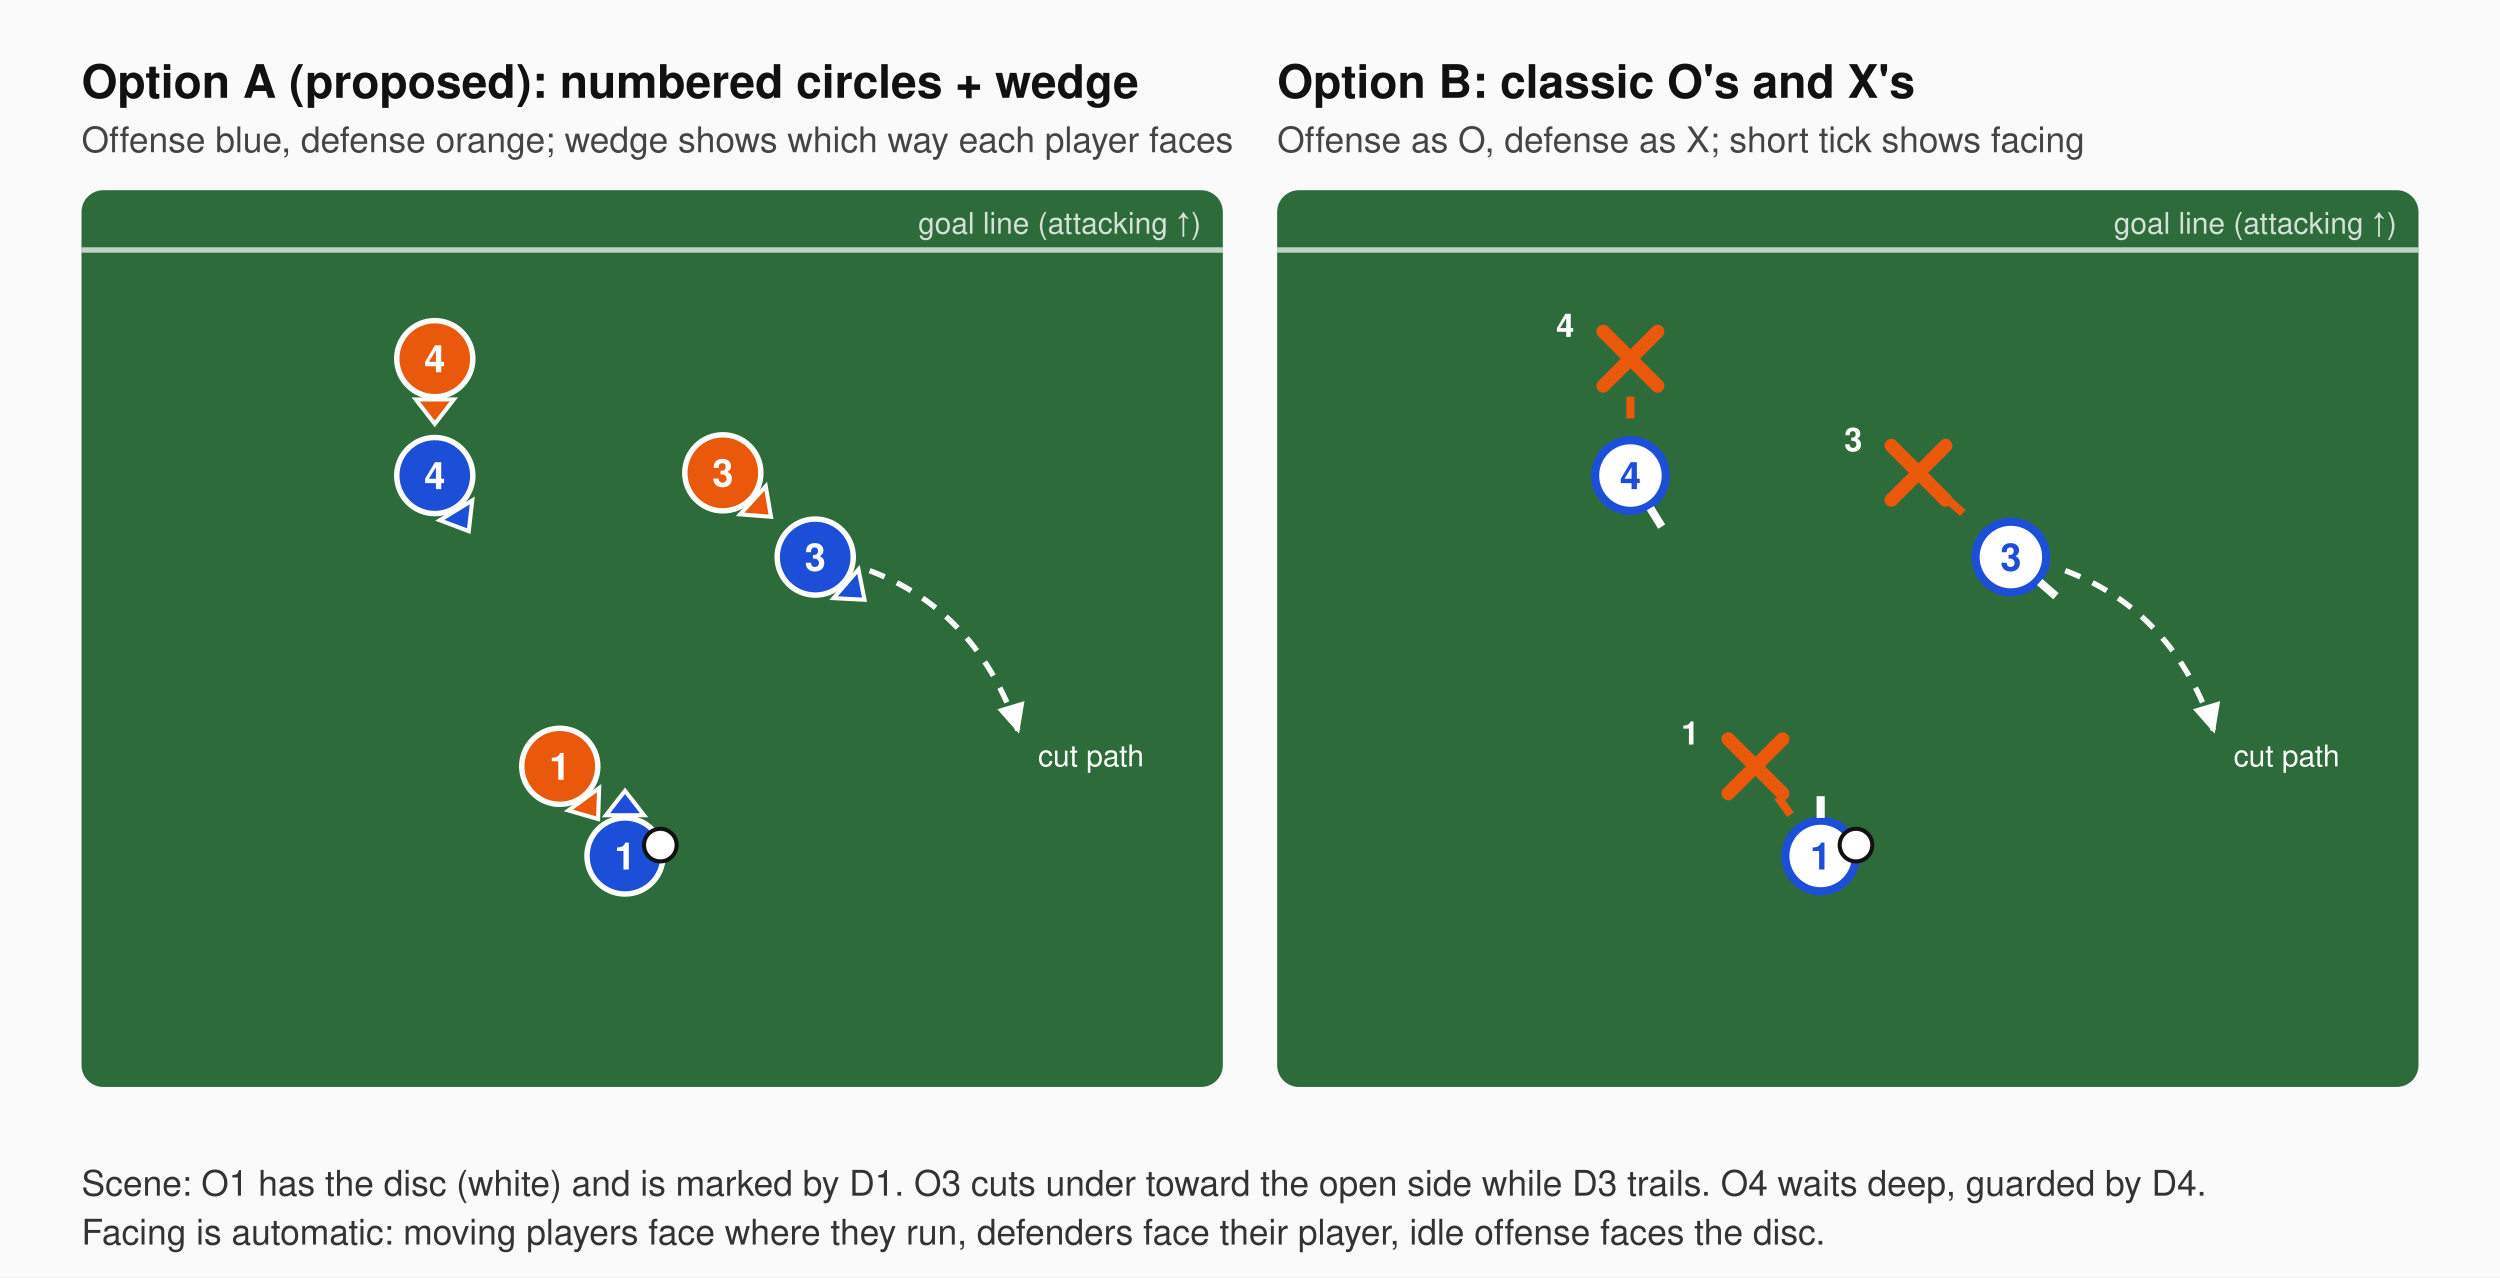
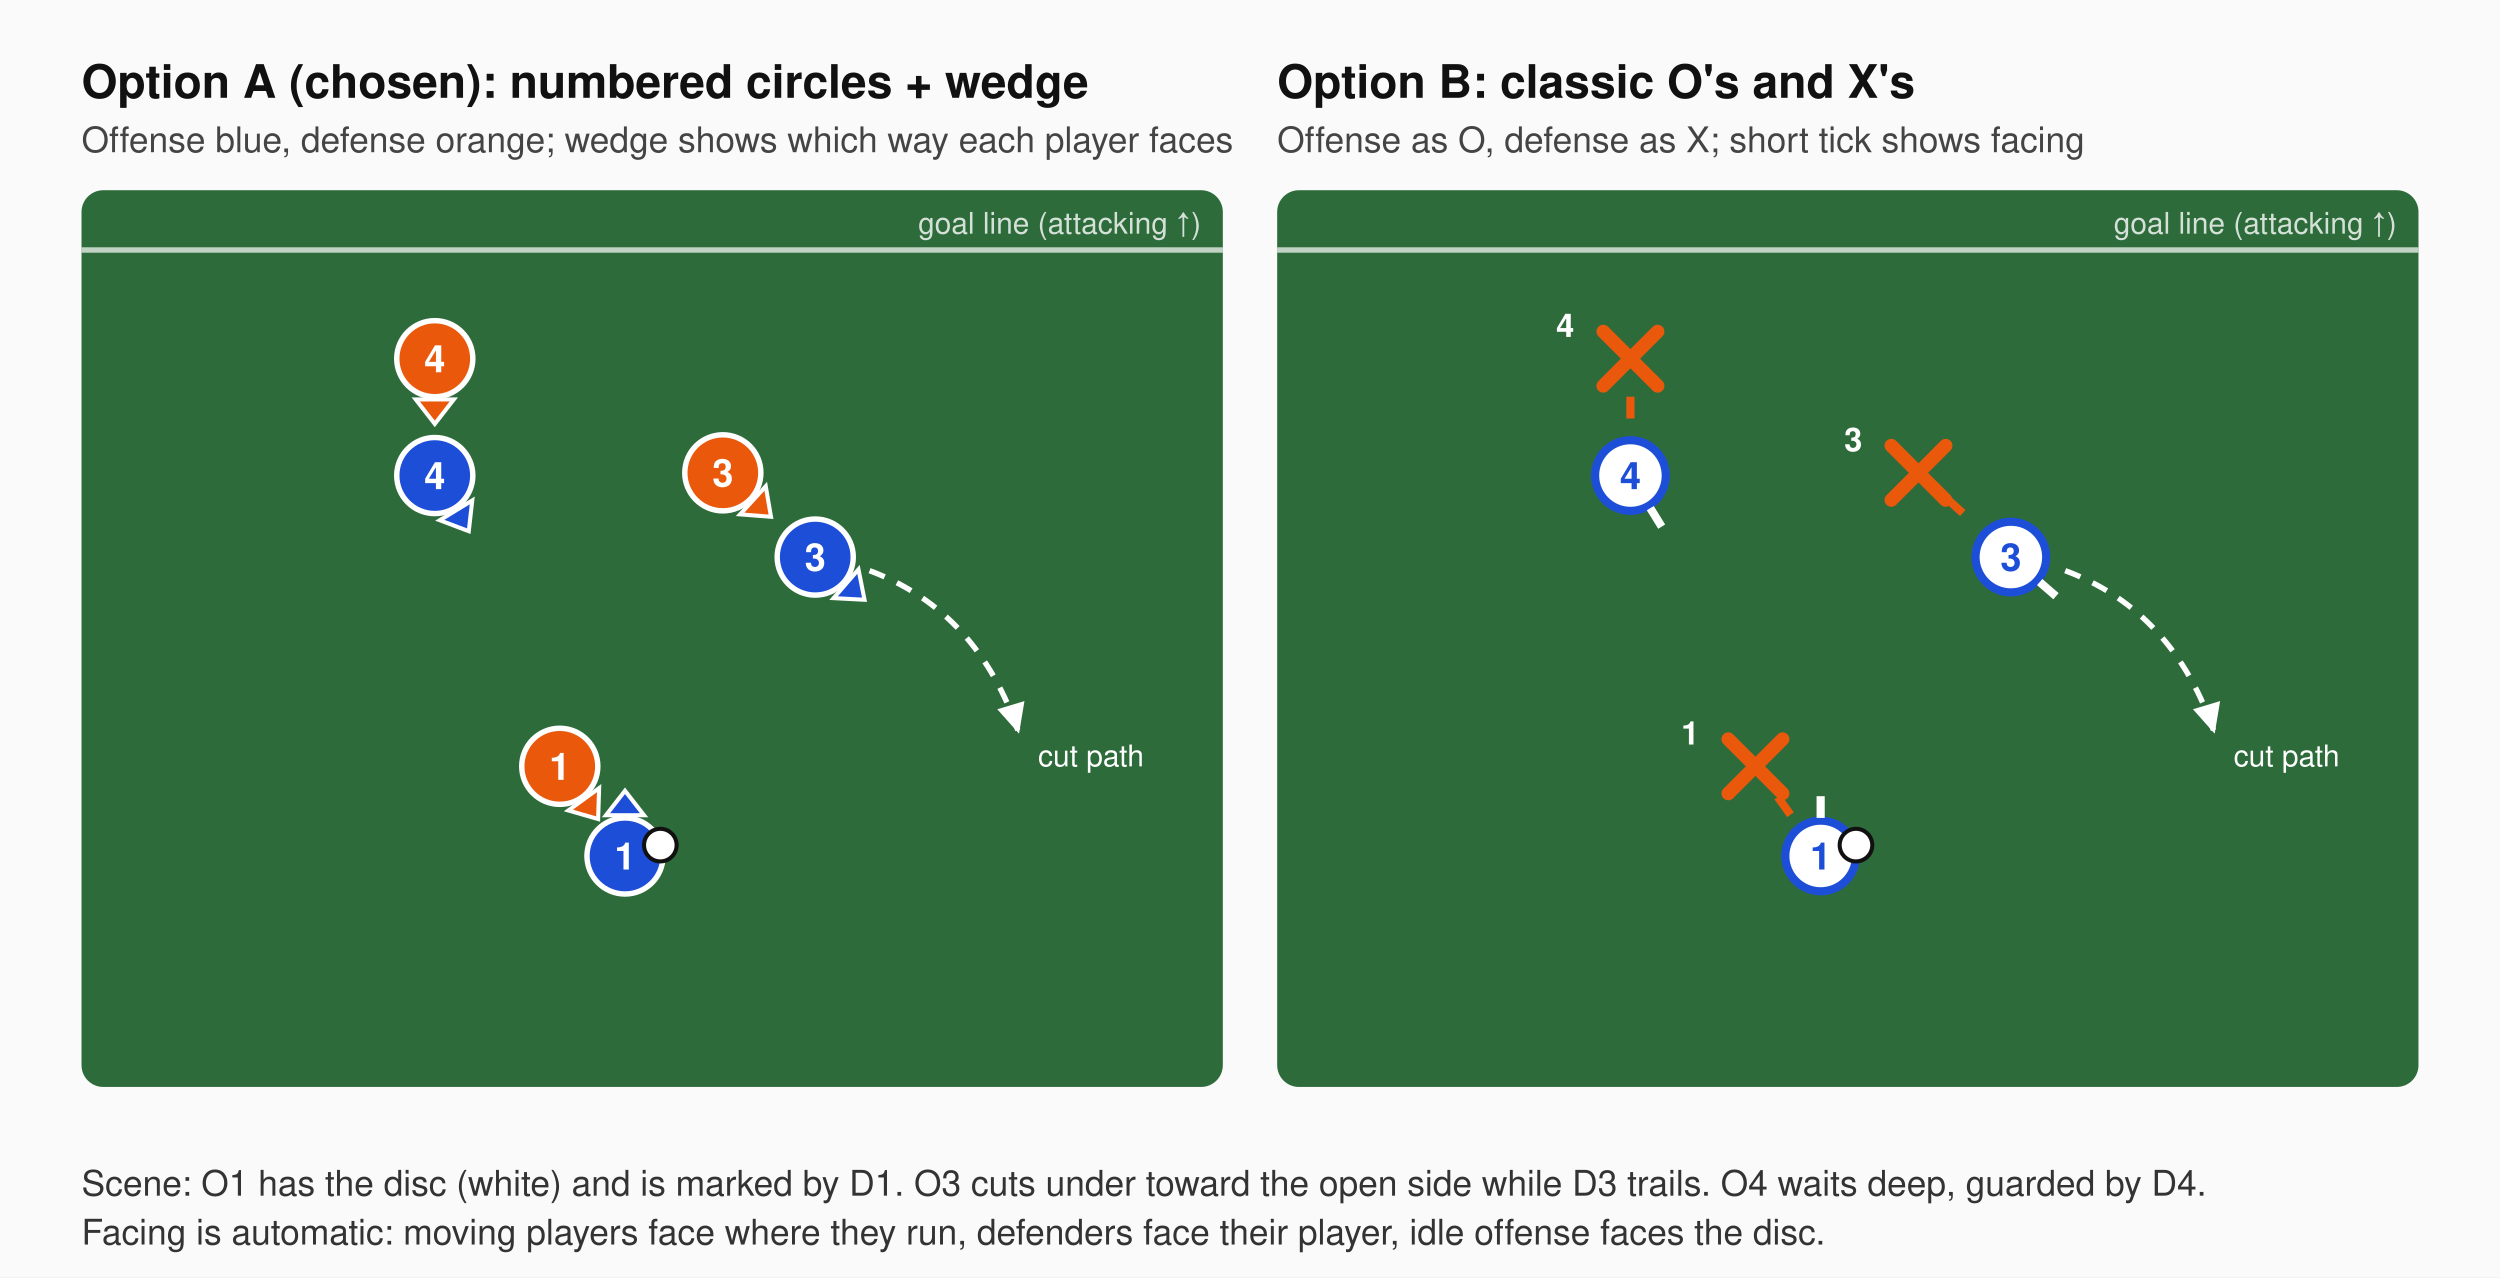
<svg xmlns="http://www.w3.org/2000/svg" width="920" height="470" viewBox="0 0 920 470" font-family="Helvetica, Arial, sans-serif">
  <rect width="920" height="470" fill="#fafafa" />
  <g transform="translate(30,70)">
-     <text x="0" y="-34" font-size="17" font-weight="700" fill="#111">Option A (proposed): numbered circles + wedge</text>
+     <text x="0" y="-34" font-size="17" font-weight="700" fill="#111">Option A (chosen): numbered circles + wedge</text>
    <text x="0" y="-14" font-size="13" fill="#444">Offense blue, defense orange; wedge shows which way each player faces</text>
    <rect width="420" height="330" rx="8" fill="#2E6B3A" />
    <line x1="0" y1="22" x2="420" y2="22" stroke="#fff" stroke-opacity=".7" stroke-width="2" />
    <text x="412" y="16" font-size="11" fill="#fff" fill-opacity=".8" text-anchor="end">goal line (attacking ↑)</text>
    <path d="M290,140 Q330,155 345,200" fill="none" stroke="#fff" stroke-width="2" stroke-dasharray="6 5" />
    <path d="M345,200 l-8,-9 l10,-3 z" fill="#fff" />
    <text x="352" y="212" font-size="11" fill="#fff">cut path</text>
    <g transform="translate(200,245)">
      <path d="M15,-7 L24,0 L15,7 Z" fill="#1D4ED8" stroke="#fff" stroke-width="1.5" transform="rotate(-90.0)" />
      <circle r="14" fill="#1D4ED8" stroke="#fff" stroke-width="2" />
      <text y="5" font-size="14" font-weight="700" fill="#fff" text-anchor="middle">1</text>
    </g>
    <g transform="translate(176,212)">
      <path d="M15,-7 L24,0 L15,7 Z" fill="#EA580C" stroke="#fff" stroke-width="1.5" transform="rotate(54.0)" />
      <circle r="14" fill="#EA580C" stroke="#fff" stroke-width="2" />
      <text y="5" font-size="14" font-weight="700" fill="#fff" text-anchor="middle">1</text>
    </g>
    <g transform="translate(270,135)">
      <path d="M15,-7 L24,0 L15,7 Z" fill="#1D4ED8" stroke="#fff" stroke-width="1.5" transform="rotate(40.9)" />
      <circle r="14" fill="#1D4ED8" stroke="#fff" stroke-width="2" />
      <text y="5" font-size="14" font-weight="700" fill="#fff" text-anchor="middle">3</text>
    </g>
    <g transform="translate(236,104)">
      <path d="M15,-7 L24,0 L15,7 Z" fill="#EA580C" stroke="#fff" stroke-width="1.5" transform="rotate(42.4)" />
      <circle r="14" fill="#EA580C" stroke="#fff" stroke-width="2" />
      <text y="5" font-size="14" font-weight="700" fill="#fff" text-anchor="middle">3</text>
    </g>
    <g transform="translate(130,105)">
      <path d="M15,-7 L24,0 L15,7 Z" fill="#1D4ED8" stroke="#fff" stroke-width="1.5" transform="rotate(58.6)" />
      <circle r="14" fill="#1D4ED8" stroke="#fff" stroke-width="2" />
      <text y="5" font-size="14" font-weight="700" fill="#fff" text-anchor="middle">4</text>
    </g>
    <g transform="translate(130,62)">
      <path d="M15,-7 L24,0 L15,7 Z" fill="#EA580C" stroke="#fff" stroke-width="1.5" transform="rotate(90.0)" />
      <circle r="14" fill="#EA580C" stroke="#fff" stroke-width="2" />
      <text y="5" font-size="14" font-weight="700" fill="#fff" text-anchor="middle">4</text>
    </g>
    <circle cx="213" cy="241" r="6" fill="#fff" stroke="#111" stroke-width="1.5" />
  </g>
  <g transform="translate(470,70)">
    <text x="0" y="-34" font-size="17" font-weight="700" fill="#111">Option B: classic O's and X's</text>
    <text x="0" y="-14" font-size="13" fill="#444">Offense as O, defense as X; short tick shows facing</text>
    <rect width="420" height="330" rx="8" fill="#2E6B3A" />
    <line x1="0" y1="22" x2="420" y2="22" stroke="#fff" stroke-opacity=".7" stroke-width="2" />
    <text x="412" y="16" font-size="11" fill="#fff" fill-opacity=".8" text-anchor="end">goal line (attacking ↑)</text>
    <path d="M290,140 Q330,155 345,200" fill="none" stroke="#fff" stroke-width="2" stroke-dasharray="6 5" />
    <path d="M345,200 l-8,-9 l10,-3 z" fill="#fff" />
    <text x="352" y="212" font-size="11" fill="#fff">cut path</text>
    <circle cx="200" cy="245" r="13" fill="#fff" stroke="#1D4ED8" stroke-width="3" />
    <text x="200" y="250" font-size="14" font-weight="700" fill="#1D4ED8" text-anchor="middle">1</text>
    <line x1="200.0" y1="231.0" x2="200.0" y2="223.0" stroke="#fff" stroke-width="3" />
    <g stroke="#EA580C" stroke-width="5" stroke-linecap="round">
      <line x1="166" y1="202" x2="186" y2="222" />
      <line x1="166" y1="222" x2="186" y2="202" />
    </g>
    <text x="152" y="204" text-anchor="middle" font-size="12" font-weight="700" fill="#fff">1</text>
    <line x1="184.2" y1="223.3" x2="188.9" y2="229.8" stroke="#EA580C" stroke-width="3" />
    <circle cx="270" cy="135" r="13" fill="#fff" stroke="#1D4ED8" stroke-width="3" />
    <text x="270" y="140" font-size="14" font-weight="700" fill="#1D4ED8" text-anchor="middle">3</text>
    <line x1="280.6" y1="144.2" x2="286.6" y2="149.4" stroke="#fff" stroke-width="3" />
    <g stroke="#EA580C" stroke-width="5" stroke-linecap="round">
      <line x1="226" y1="94" x2="246" y2="114" />
      <line x1="226" y1="114" x2="246" y2="94" />
    </g>
    <text x="212" y="96" text-anchor="middle" font-size="12" font-weight="700" fill="#fff">3</text>
    <line x1="246.3" y1="113.4" x2="252.3" y2="118.8" stroke="#EA580C" stroke-width="3" />
    <circle cx="130" cy="105" r="13" fill="#fff" stroke="#1D4ED8" stroke-width="3" />
    <text x="130" y="110" font-size="14" font-weight="700" fill="#1D4ED8" text-anchor="middle">4</text>
    <line x1="137.3" y1="117.0" x2="141.5" y2="123.8" stroke="#fff" stroke-width="3" />
    <g stroke="#EA580C" stroke-width="5" stroke-linecap="round">
      <line x1="120" y1="52" x2="140" y2="72" />
      <line x1="120" y1="72" x2="140" y2="52" />
    </g>
    <text x="106" y="54" text-anchor="middle" font-size="12" font-weight="700" fill="#fff">4</text>
    <line x1="130.0" y1="76.0" x2="130.0" y2="84.0" stroke="#EA580C" stroke-width="3" />
    <circle cx="213" cy="241" r="6" fill="#fff" stroke="#111" stroke-width="1.5" />
  </g>
  <text x="30" y="440" font-size="13" fill="#333">Scene: O1 has the disc (white) and is marked by D1. O3 cuts under toward the open side while D3 trails. O4 waits deep, guarded by D4.</text>
  <text x="30" y="458" font-size="13" fill="#333">Facing is automatic: moving players face where they run, defenders face their player, idle offense faces the disc.</text>
</svg>
